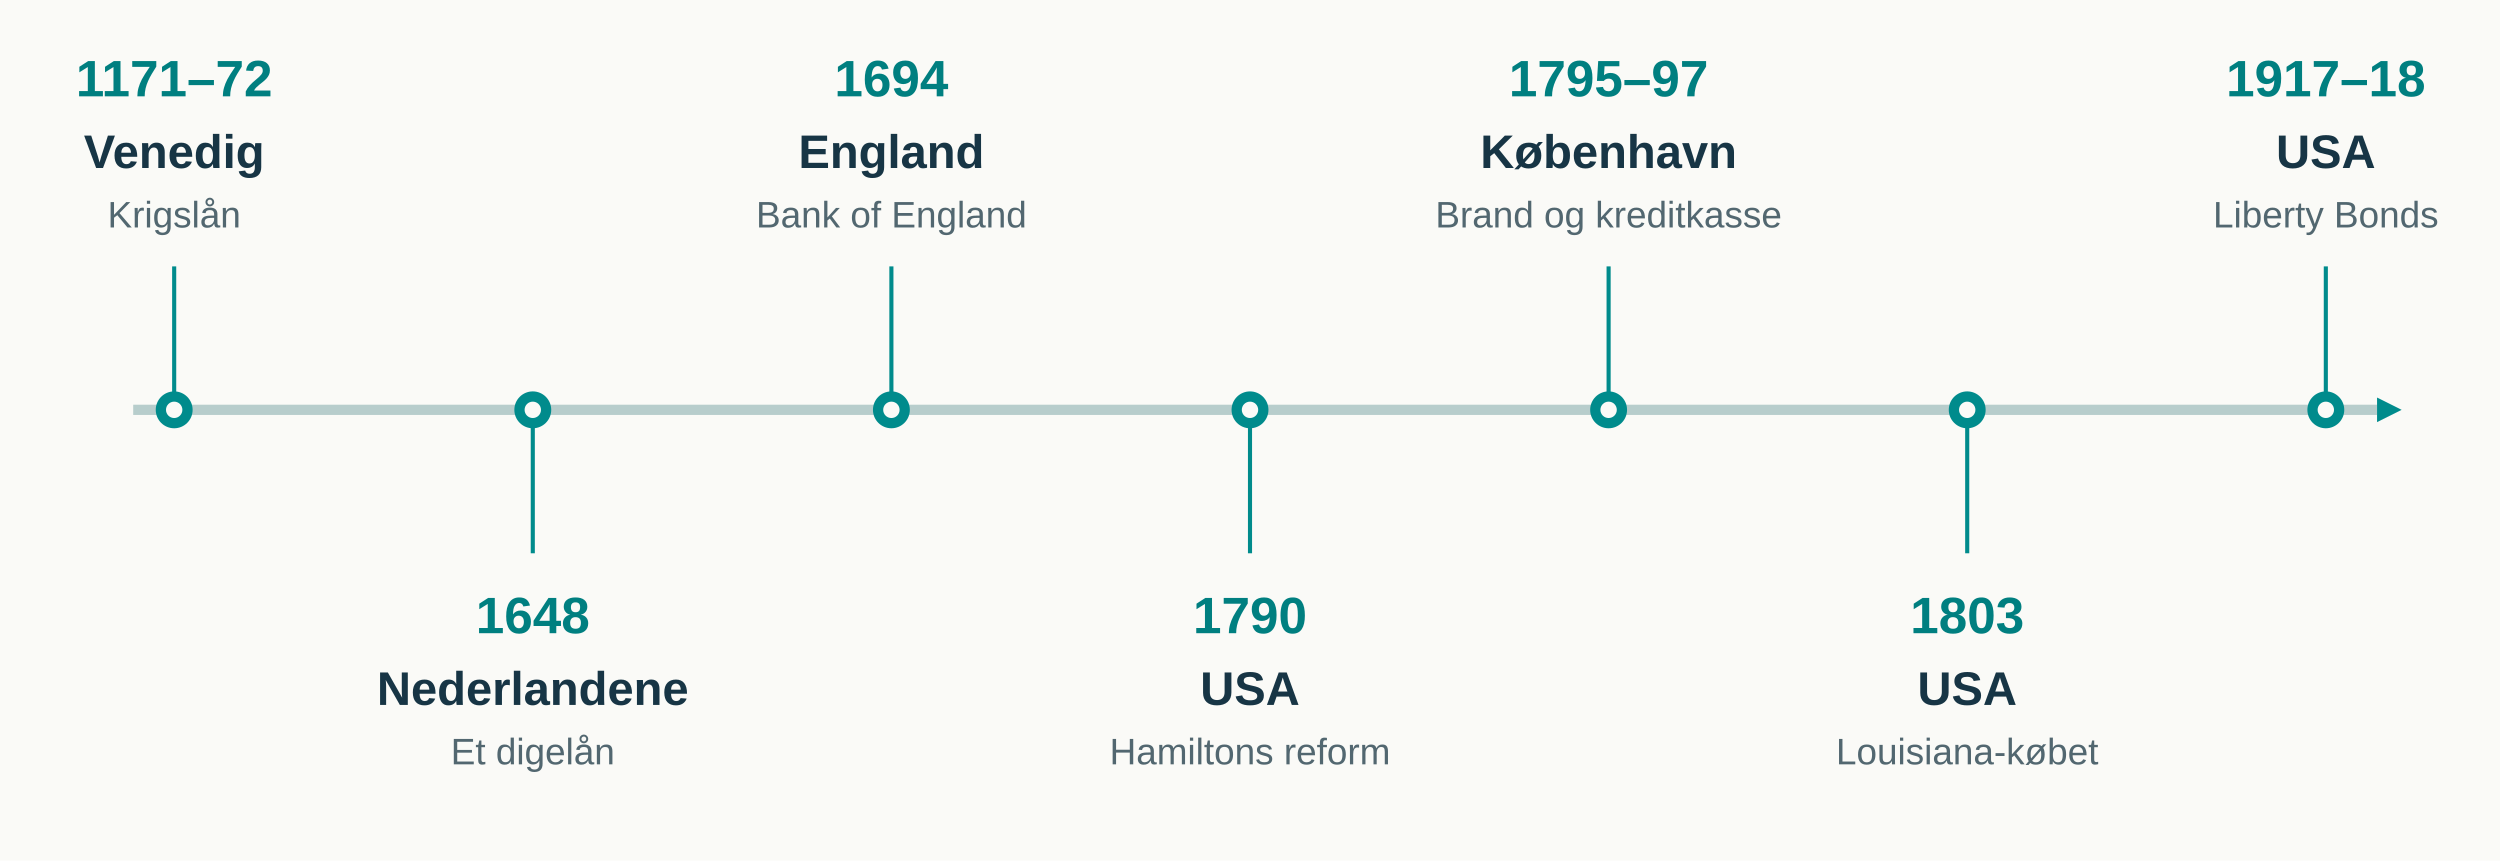
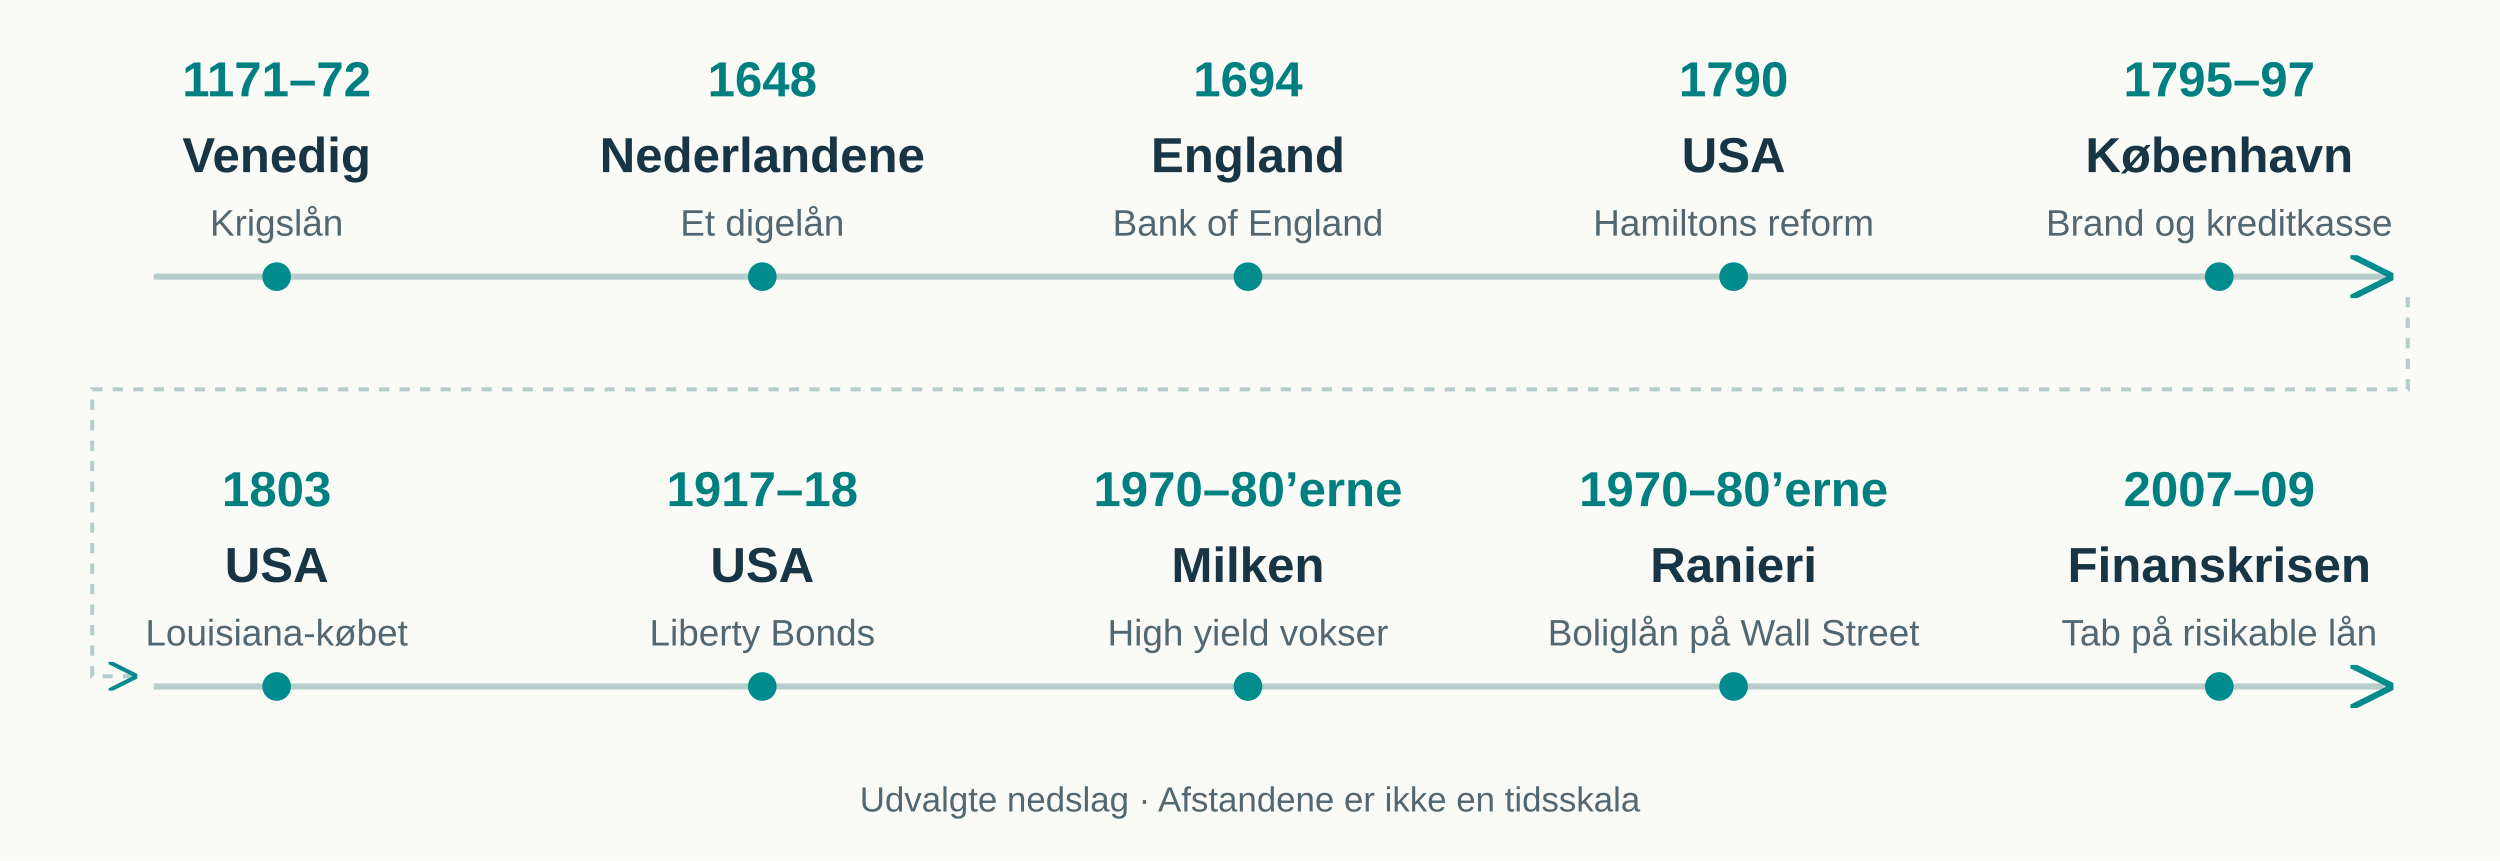
<svg xmlns="http://www.w3.org/2000/svg" width="1220" height="420" viewBox="0 0 1220 420" role="img" aria-labelledby="title desc">
  <rect width="1220" height="420" fill="#fafaf7" />
-   <path d="M65 200 H1160" stroke="#b7cdcc" stroke-width="5" />
-   <path d="M1160 194 L1172 200 L1160 206" fill="#008b8c" />
-   <path d="M85 200 V130" stroke="#008b8c" stroke-width="2" />
-   <circle cx="85" cy="200" r="9" fill="#008b8c" />
-   <circle cx="85" cy="200" r="4" fill="#fafaf7" />
-   <text x="85" y="47" text-anchor="middle" fill="#007f80" font-family="Segoe UI, Arial, sans-serif" font-size="25" font-weight="650">1171–72</text>
-   <text x="85" y="82" text-anchor="middle" fill="#173545" font-family="Segoe UI, Arial, sans-serif" font-size="23" font-weight="650">Venedig</text>
-   <text x="85" y="111" text-anchor="middle" fill="#526770" font-family="Segoe UI, Arial, sans-serif" font-size="18" font-weight="400">Krigslån</text>
-   <path d="M260 200 V270" stroke="#008b8c" stroke-width="2" />
-   <circle cx="260" cy="200" r="9" fill="#008b8c" />
-   <circle cx="260" cy="200" r="4" fill="#fafaf7" />
-   <text x="260" y="309" text-anchor="middle" fill="#007f80" font-family="Segoe UI, Arial, sans-serif" font-size="25" font-weight="650">1648</text>
-   <text x="260" y="344" text-anchor="middle" fill="#173545" font-family="Segoe UI, Arial, sans-serif" font-size="23" font-weight="650">Nederlandene</text>
-   <text x="260" y="373" text-anchor="middle" fill="#526770" font-family="Segoe UI, Arial, sans-serif" font-size="18" font-weight="400">Et digelån</text>
-   <path d="M435 200 V130" stroke="#008b8c" stroke-width="2" />
-   <circle cx="435" cy="200" r="9" fill="#008b8c" />
-   <circle cx="435" cy="200" r="4" fill="#fafaf7" />
-   <text x="435" y="47" text-anchor="middle" fill="#007f80" font-family="Segoe UI, Arial, sans-serif" font-size="25" font-weight="650">1694</text>
-   <text x="435" y="82" text-anchor="middle" fill="#173545" font-family="Segoe UI, Arial, sans-serif" font-size="23" font-weight="650">England</text>
-   <text x="435" y="111" text-anchor="middle" fill="#526770" font-family="Segoe UI, Arial, sans-serif" font-size="18" font-weight="400">Bank of England</text>
-   <path d="M610 200 V270" stroke="#008b8c" stroke-width="2" />
-   <circle cx="610" cy="200" r="9" fill="#008b8c" />
-   <circle cx="610" cy="200" r="4" fill="#fafaf7" />
-   <text x="610" y="309" text-anchor="middle" fill="#007f80" font-family="Segoe UI, Arial, sans-serif" font-size="25" font-weight="650">1790</text>
-   <text x="610" y="344" text-anchor="middle" fill="#173545" font-family="Segoe UI, Arial, sans-serif" font-size="23" font-weight="650">USA</text>
-   <text x="610" y="373" text-anchor="middle" fill="#526770" font-family="Segoe UI, Arial, sans-serif" font-size="18" font-weight="400">Hamiltons reform</text>
-   <path d="M785 200 V130" stroke="#008b8c" stroke-width="2" />
-   <circle cx="785" cy="200" r="9" fill="#008b8c" />
-   <circle cx="785" cy="200" r="4" fill="#fafaf7" />
-   <text x="785" y="47" text-anchor="middle" fill="#007f80" font-family="Segoe UI, Arial, sans-serif" font-size="25" font-weight="650">1795–97</text>
-   <text x="785" y="82" text-anchor="middle" fill="#173545" font-family="Segoe UI, Arial, sans-serif" font-size="23" font-weight="650">København</text>
-   <text x="785" y="111" text-anchor="middle" fill="#526770" font-family="Segoe UI, Arial, sans-serif" font-size="18" font-weight="400">Brand og kreditkasse</text>
-   <path d="M960 200 V270" stroke="#008b8c" stroke-width="2" />
-   <circle cx="960" cy="200" r="9" fill="#008b8c" />
-   <circle cx="960" cy="200" r="4" fill="#fafaf7" />
-   <text x="960" y="309" text-anchor="middle" fill="#007f80" font-family="Segoe UI, Arial, sans-serif" font-size="25" font-weight="650">1803</text>
-   <text x="960" y="344" text-anchor="middle" fill="#173545" font-family="Segoe UI, Arial, sans-serif" font-size="23" font-weight="650">USA</text>
-   <text x="960" y="373" text-anchor="middle" fill="#526770" font-family="Segoe UI, Arial, sans-serif" font-size="18" font-weight="400">Louisiana-købet</text>
-   <path d="M1135 200 V130" stroke="#008b8c" stroke-width="2" />
-   <circle cx="1135" cy="200" r="9" fill="#008b8c" />
-   <circle cx="1135" cy="200" r="4" fill="#fafaf7" />
-   <text x="1135" y="47" text-anchor="middle" fill="#007f80" font-family="Segoe UI, Arial, sans-serif" font-size="25" font-weight="650">1917–18</text>
-   <text x="1135" y="82" text-anchor="middle" fill="#173545" font-family="Segoe UI, Arial, sans-serif" font-size="23" font-weight="650">USA</text>
-   <text x="1135" y="111" text-anchor="middle" fill="#526770" font-family="Segoe UI, Arial, sans-serif" font-size="18" font-weight="400">Liberty Bonds</text>
+   <defs>
+     <marker id="arrow" markerWidth="7" markerHeight="7" refX="6" refY="3.5" orient="auto">
+       <path d="M0 0 L7 3.5 L0 7" fill="none" stroke="#008b8c" />
+     </marker>
+   </defs>
+   <path d="M75 135 H1165" fill="none" stroke="#b7cdcc" stroke-width="3" marker-end="url(#arrow)" />
+   <path d="M75 335 H1165" fill="none" stroke="#b7cdcc" stroke-width="3" marker-end="url(#arrow)" />
+   <path d="M1175 145 V190 H45 V330 H65" fill="none" stroke="#b7cdcc" stroke-width="2" stroke-dasharray="5 5" marker-end="url(#arrow)" />
+   <circle cx="135" cy="135" r="7" fill="#008b8c" />
+   <text x="135" y="47" text-anchor="middle" fill="#007f80" font-family="Segoe UI, Arial, sans-serif" font-size="24" font-weight="650">1171–72</text>
+   <text x="135" y="84" text-anchor="middle" fill="#173545" font-family="Segoe UI, Arial, sans-serif" font-size="24" font-weight="650">Venedig</text>
+   <text x="135" y="115" text-anchor="middle" fill="#526770" font-family="Segoe UI, Arial, sans-serif" font-size="18" font-weight="400">Krigslån</text>
+   <circle cx="372" cy="135" r="7" fill="#008b8c" />
+   <text x="372" y="47" text-anchor="middle" fill="#007f80" font-family="Segoe UI, Arial, sans-serif" font-size="24" font-weight="650">1648</text>
+   <text x="372" y="84" text-anchor="middle" fill="#173545" font-family="Segoe UI, Arial, sans-serif" font-size="24" font-weight="650">Nederlandene</text>
+   <text x="372" y="115" text-anchor="middle" fill="#526770" font-family="Segoe UI, Arial, sans-serif" font-size="18" font-weight="400">Et digelån</text>
+   <circle cx="609" cy="135" r="7" fill="#008b8c" />
+   <text x="609" y="47" text-anchor="middle" fill="#007f80" font-family="Segoe UI, Arial, sans-serif" font-size="24" font-weight="650">1694</text>
+   <text x="609" y="84" text-anchor="middle" fill="#173545" font-family="Segoe UI, Arial, sans-serif" font-size="24" font-weight="650">England</text>
+   <text x="609" y="115" text-anchor="middle" fill="#526770" font-family="Segoe UI, Arial, sans-serif" font-size="18" font-weight="400">Bank of England</text>
+   <circle cx="846" cy="135" r="7" fill="#008b8c" />
+   <text x="846" y="47" text-anchor="middle" fill="#007f80" font-family="Segoe UI, Arial, sans-serif" font-size="24" font-weight="650">1790</text>
+   <text x="846" y="84" text-anchor="middle" fill="#173545" font-family="Segoe UI, Arial, sans-serif" font-size="24" font-weight="650">USA</text>
+   <text x="846" y="115" text-anchor="middle" fill="#526770" font-family="Segoe UI, Arial, sans-serif" font-size="18" font-weight="400">Hamiltons reform</text>
+   <circle cx="1083" cy="135" r="7" fill="#008b8c" />
+   <text x="1083" y="47" text-anchor="middle" fill="#007f80" font-family="Segoe UI, Arial, sans-serif" font-size="24" font-weight="650">1795–97</text>
+   <text x="1083" y="84" text-anchor="middle" fill="#173545" font-family="Segoe UI, Arial, sans-serif" font-size="24" font-weight="650">København</text>
+   <text x="1083" y="115" text-anchor="middle" fill="#526770" font-family="Segoe UI, Arial, sans-serif" font-size="18" font-weight="400">Brand og kreditkasse</text>
+   <circle cx="135" cy="335" r="7" fill="#008b8c" />
+   <text x="135" y="247" text-anchor="middle" fill="#007f80" font-family="Segoe UI, Arial, sans-serif" font-size="24" font-weight="650">1803</text>
+   <text x="135" y="284" text-anchor="middle" fill="#173545" font-family="Segoe UI, Arial, sans-serif" font-size="24" font-weight="650">USA</text>
+   <text x="135" y="315" text-anchor="middle" fill="#526770" font-family="Segoe UI, Arial, sans-serif" font-size="18" font-weight="400">Louisiana-købet</text>
+   <circle cx="372" cy="335" r="7" fill="#008b8c" />
+   <text x="372" y="247" text-anchor="middle" fill="#007f80" font-family="Segoe UI, Arial, sans-serif" font-size="24" font-weight="650">1917–18</text>
+   <text x="372" y="284" text-anchor="middle" fill="#173545" font-family="Segoe UI, Arial, sans-serif" font-size="24" font-weight="650">USA</text>
+   <text x="372" y="315" text-anchor="middle" fill="#526770" font-family="Segoe UI, Arial, sans-serif" font-size="18" font-weight="400">Liberty Bonds</text>
+   <circle cx="609" cy="335" r="7" fill="#008b8c" />
+   <text x="609" y="247" text-anchor="middle" fill="#007f80" font-family="Segoe UI, Arial, sans-serif" font-size="24" font-weight="650">1970–80’erne</text>
+   <text x="609" y="284" text-anchor="middle" fill="#173545" font-family="Segoe UI, Arial, sans-serif" font-size="24" font-weight="650">Milken</text>
+   <text x="609" y="315" text-anchor="middle" fill="#526770" font-family="Segoe UI, Arial, sans-serif" font-size="18" font-weight="400">High yield vokser</text>
+   <circle cx="846" cy="335" r="7" fill="#008b8c" />
+   <text x="846" y="247" text-anchor="middle" fill="#007f80" font-family="Segoe UI, Arial, sans-serif" font-size="24" font-weight="650">1970–80’erne</text>
+   <text x="846" y="284" text-anchor="middle" fill="#173545" font-family="Segoe UI, Arial, sans-serif" font-size="24" font-weight="650">Ranieri</text>
+   <text x="846" y="315" text-anchor="middle" fill="#526770" font-family="Segoe UI, Arial, sans-serif" font-size="18" font-weight="400">Boliglån på Wall Street</text>
+   <circle cx="1083" cy="335" r="7" fill="#008b8c" />
+   <text x="1083" y="247" text-anchor="middle" fill="#007f80" font-family="Segoe UI, Arial, sans-serif" font-size="24" font-weight="650">2007–09</text>
+   <text x="1083" y="284" text-anchor="middle" fill="#173545" font-family="Segoe UI, Arial, sans-serif" font-size="24" font-weight="650">Finanskrisen</text>
+   <text x="1083" y="315" text-anchor="middle" fill="#526770" font-family="Segoe UI, Arial, sans-serif" font-size="18" font-weight="400">Tab på risikable lån</text>
+   <text x="610" y="396" text-anchor="middle" fill="#526770" font-family="Segoe UI, Arial, sans-serif" font-size="17">Udvalgte nedslag · Afstandene er ikke en tidsskala</text>
</svg>
